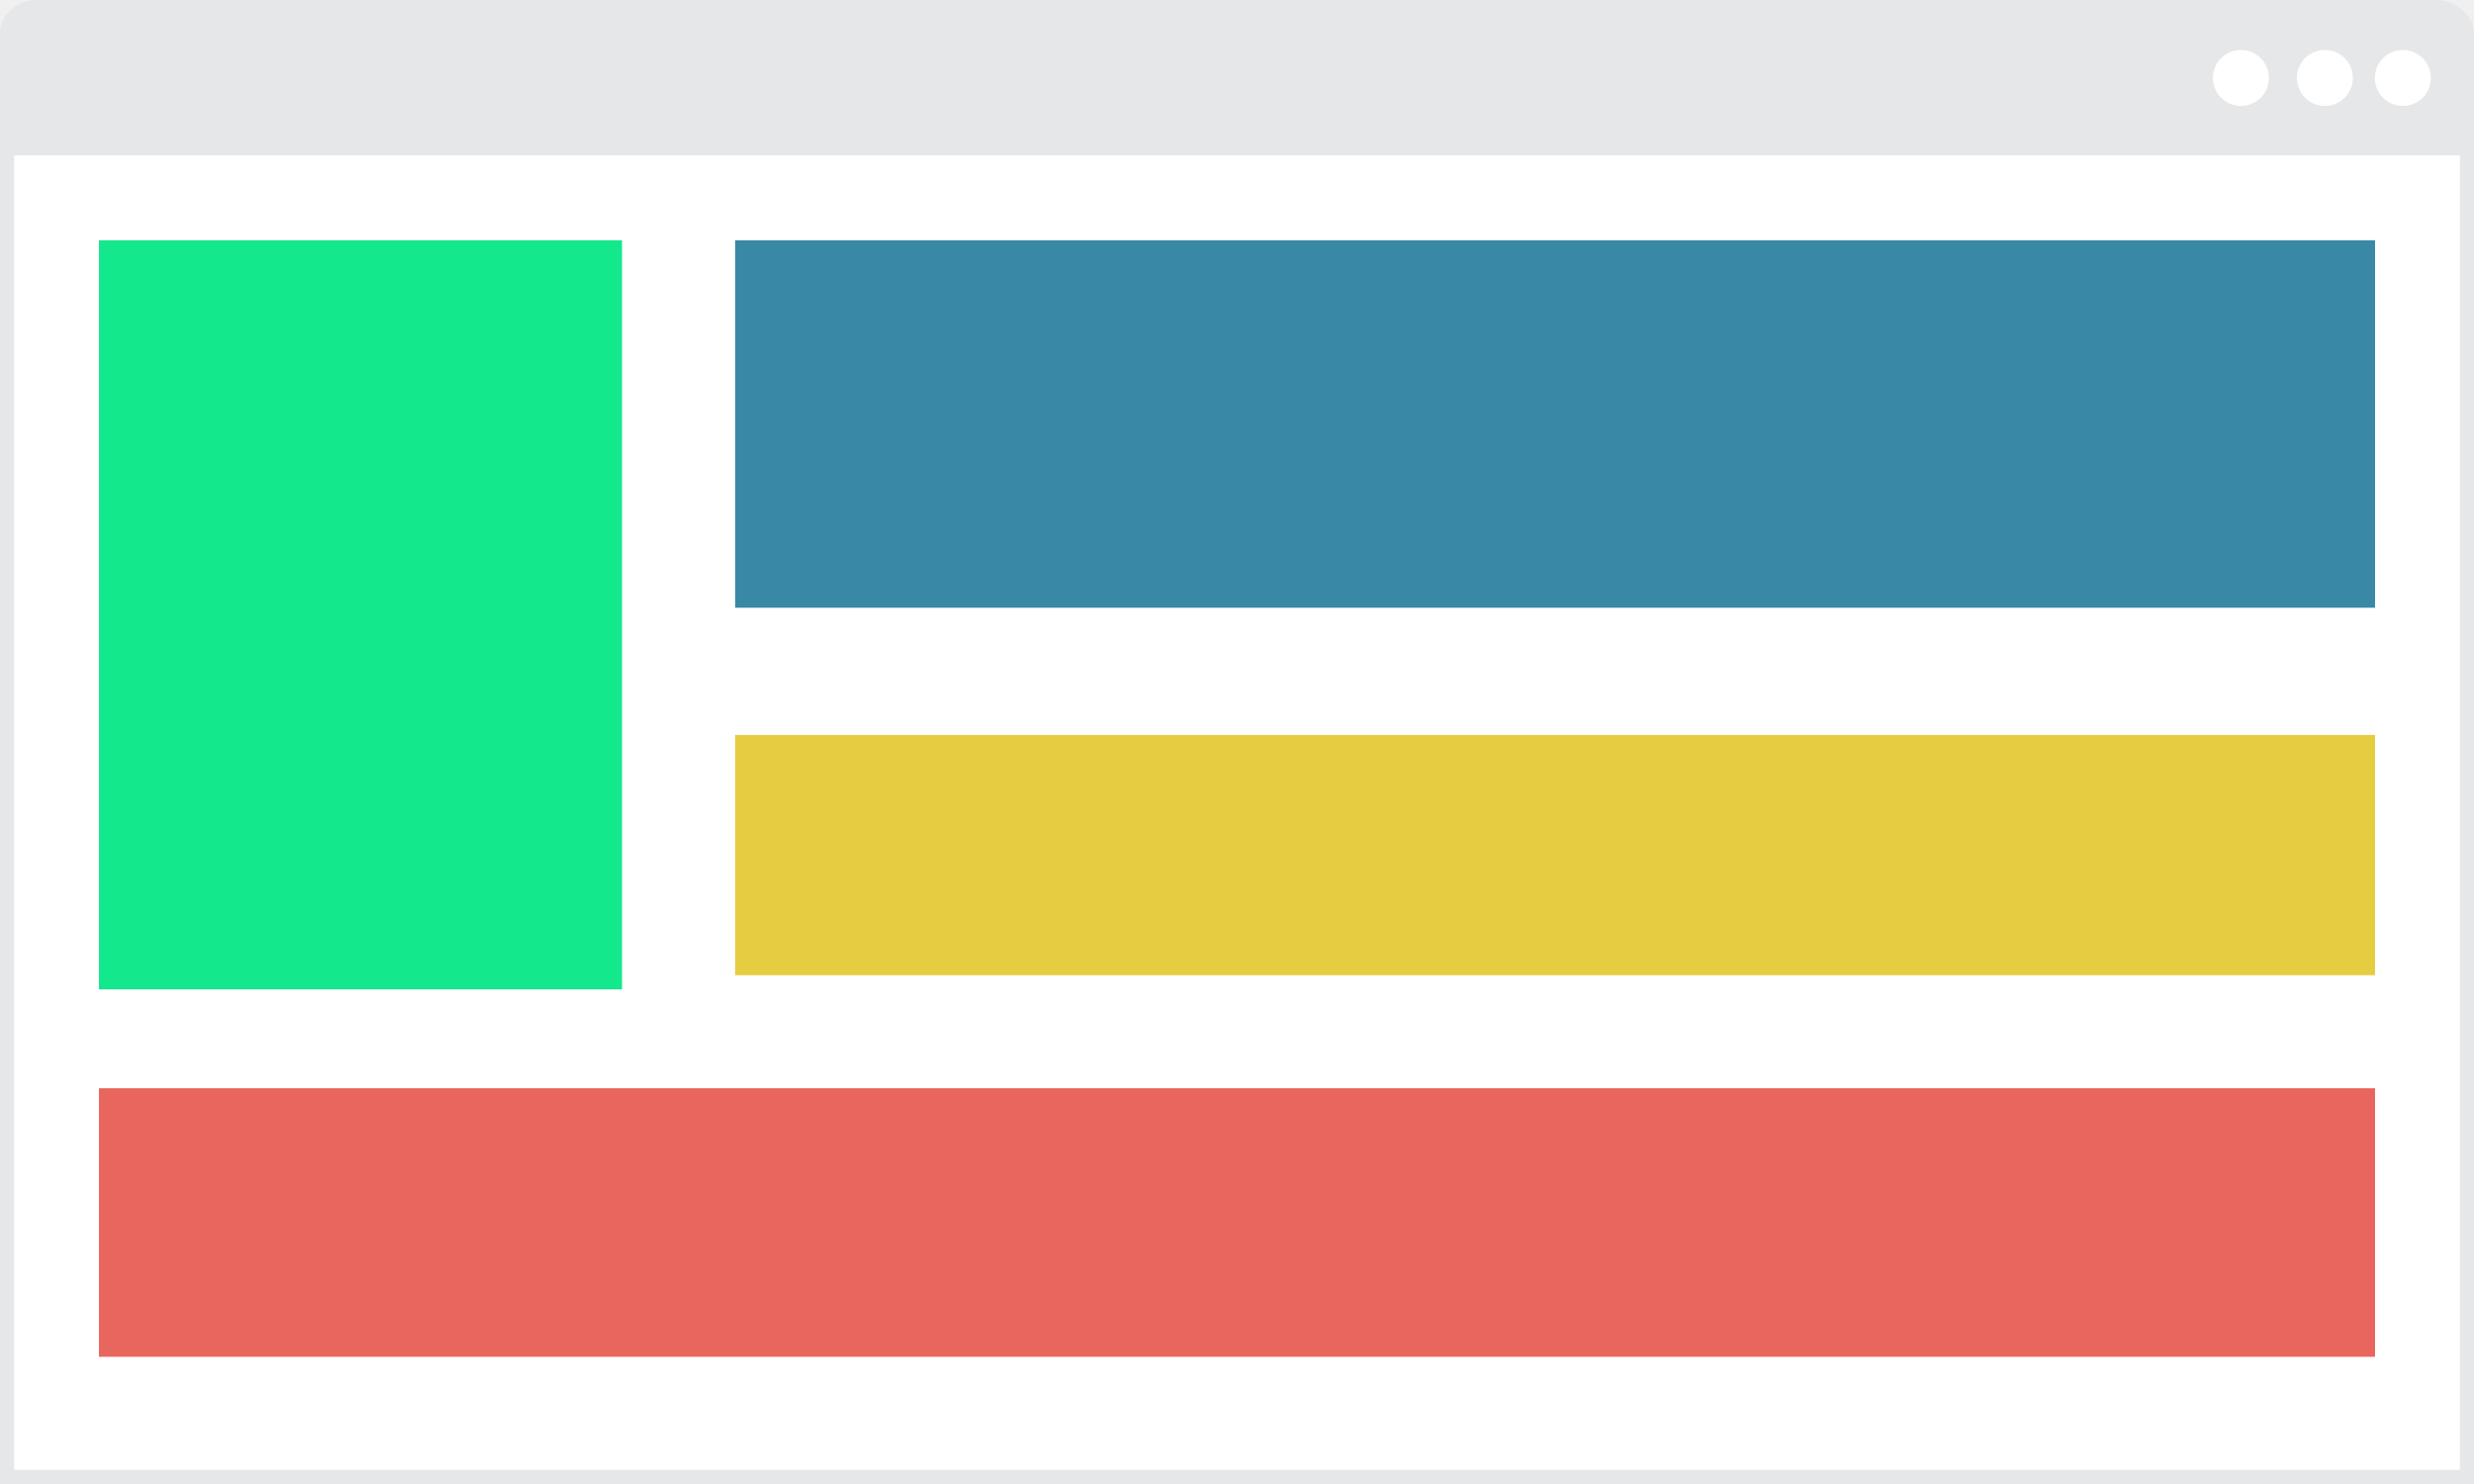
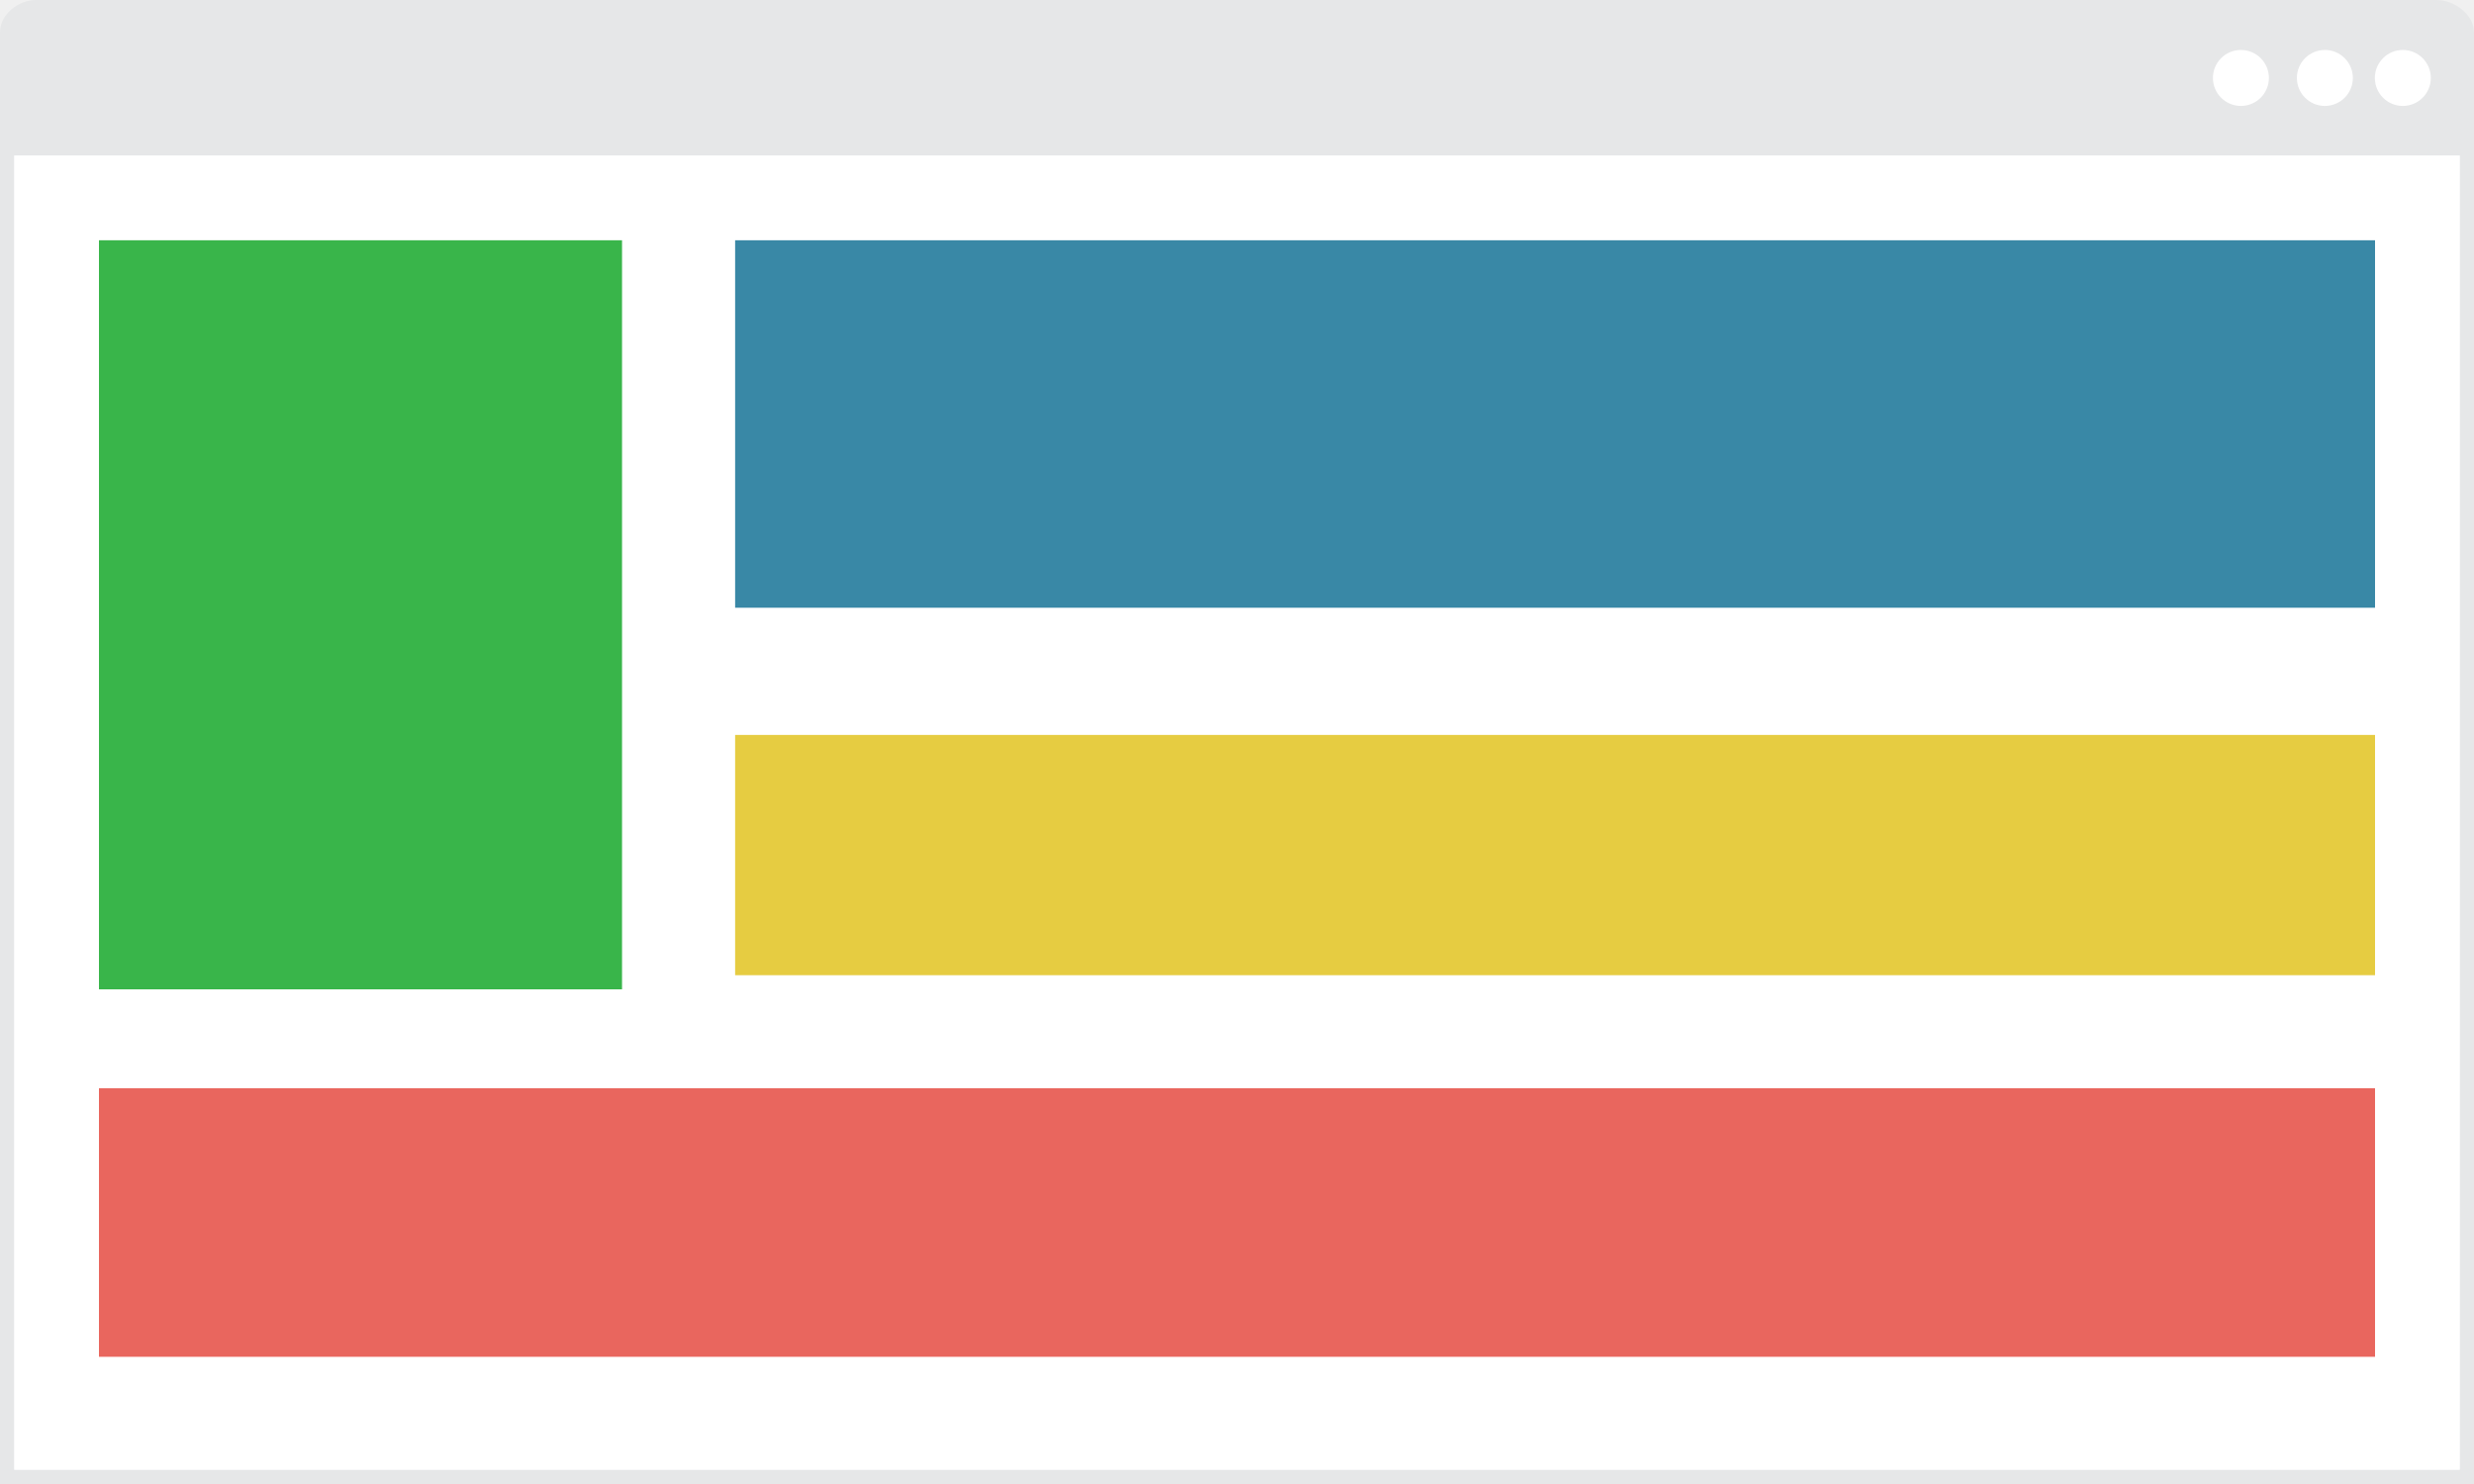
<svg xmlns="http://www.w3.org/2000/svg" width="175" height="105" viewBox="0 0 175 105">
  <g fill="none">
    <path d="M172.348 0h-169.797c-1.262 0-2.551 1.023-2.551 2.285v102.715h175v-102.715c0-1.262-1.39-2.285-2.652-2.285" fill="#E6E7E8" />
    <path d="M1 11h173v93h-173v-93z" fill="#fff" />
    <path d="M169.966 3.535c1.094 0 1.98.887 1.98 1.98 0 1.094-.886 1.98-1.98 1.98-1.093 0-1.979-.886-1.979-1.98 0-1.093.886-1.98 1.979-1.98" fill="#fff" />
    <path d="M164.451 3.535c1.094 0 1.98.887 1.98 1.98 0 1.094-.886 1.98-1.98 1.98-1.093 0-1.98-.886-1.98-1.98 0-1.093.887-1.98 1.98-1.98" fill="#fff" />
    <path d="M158.512 3.535c1.093 0 1.98.887 1.98 1.98 0 1.094-.887 1.98-1.98 1.98-1.094 0-1.98-.886-1.98-1.98 0-1.093.886-1.98 1.98-1.98" fill="#fff" />
-     <path d="M7 17h37v53h-37v-53z" fill="#13E88C" />
+     <path d="M7 17h37v53h-37v-53z" fill="#39B54A" />
    <path d="M52 17h116v26h-116v-26z" fill="#3988A6" />
    <path d="M52 52h116v17h-116v-17z" fill="#E6CC41" />
    <path d="M7 77h161v19h-161v-19z" fill="#E9665E" />
  </g>
</svg>
